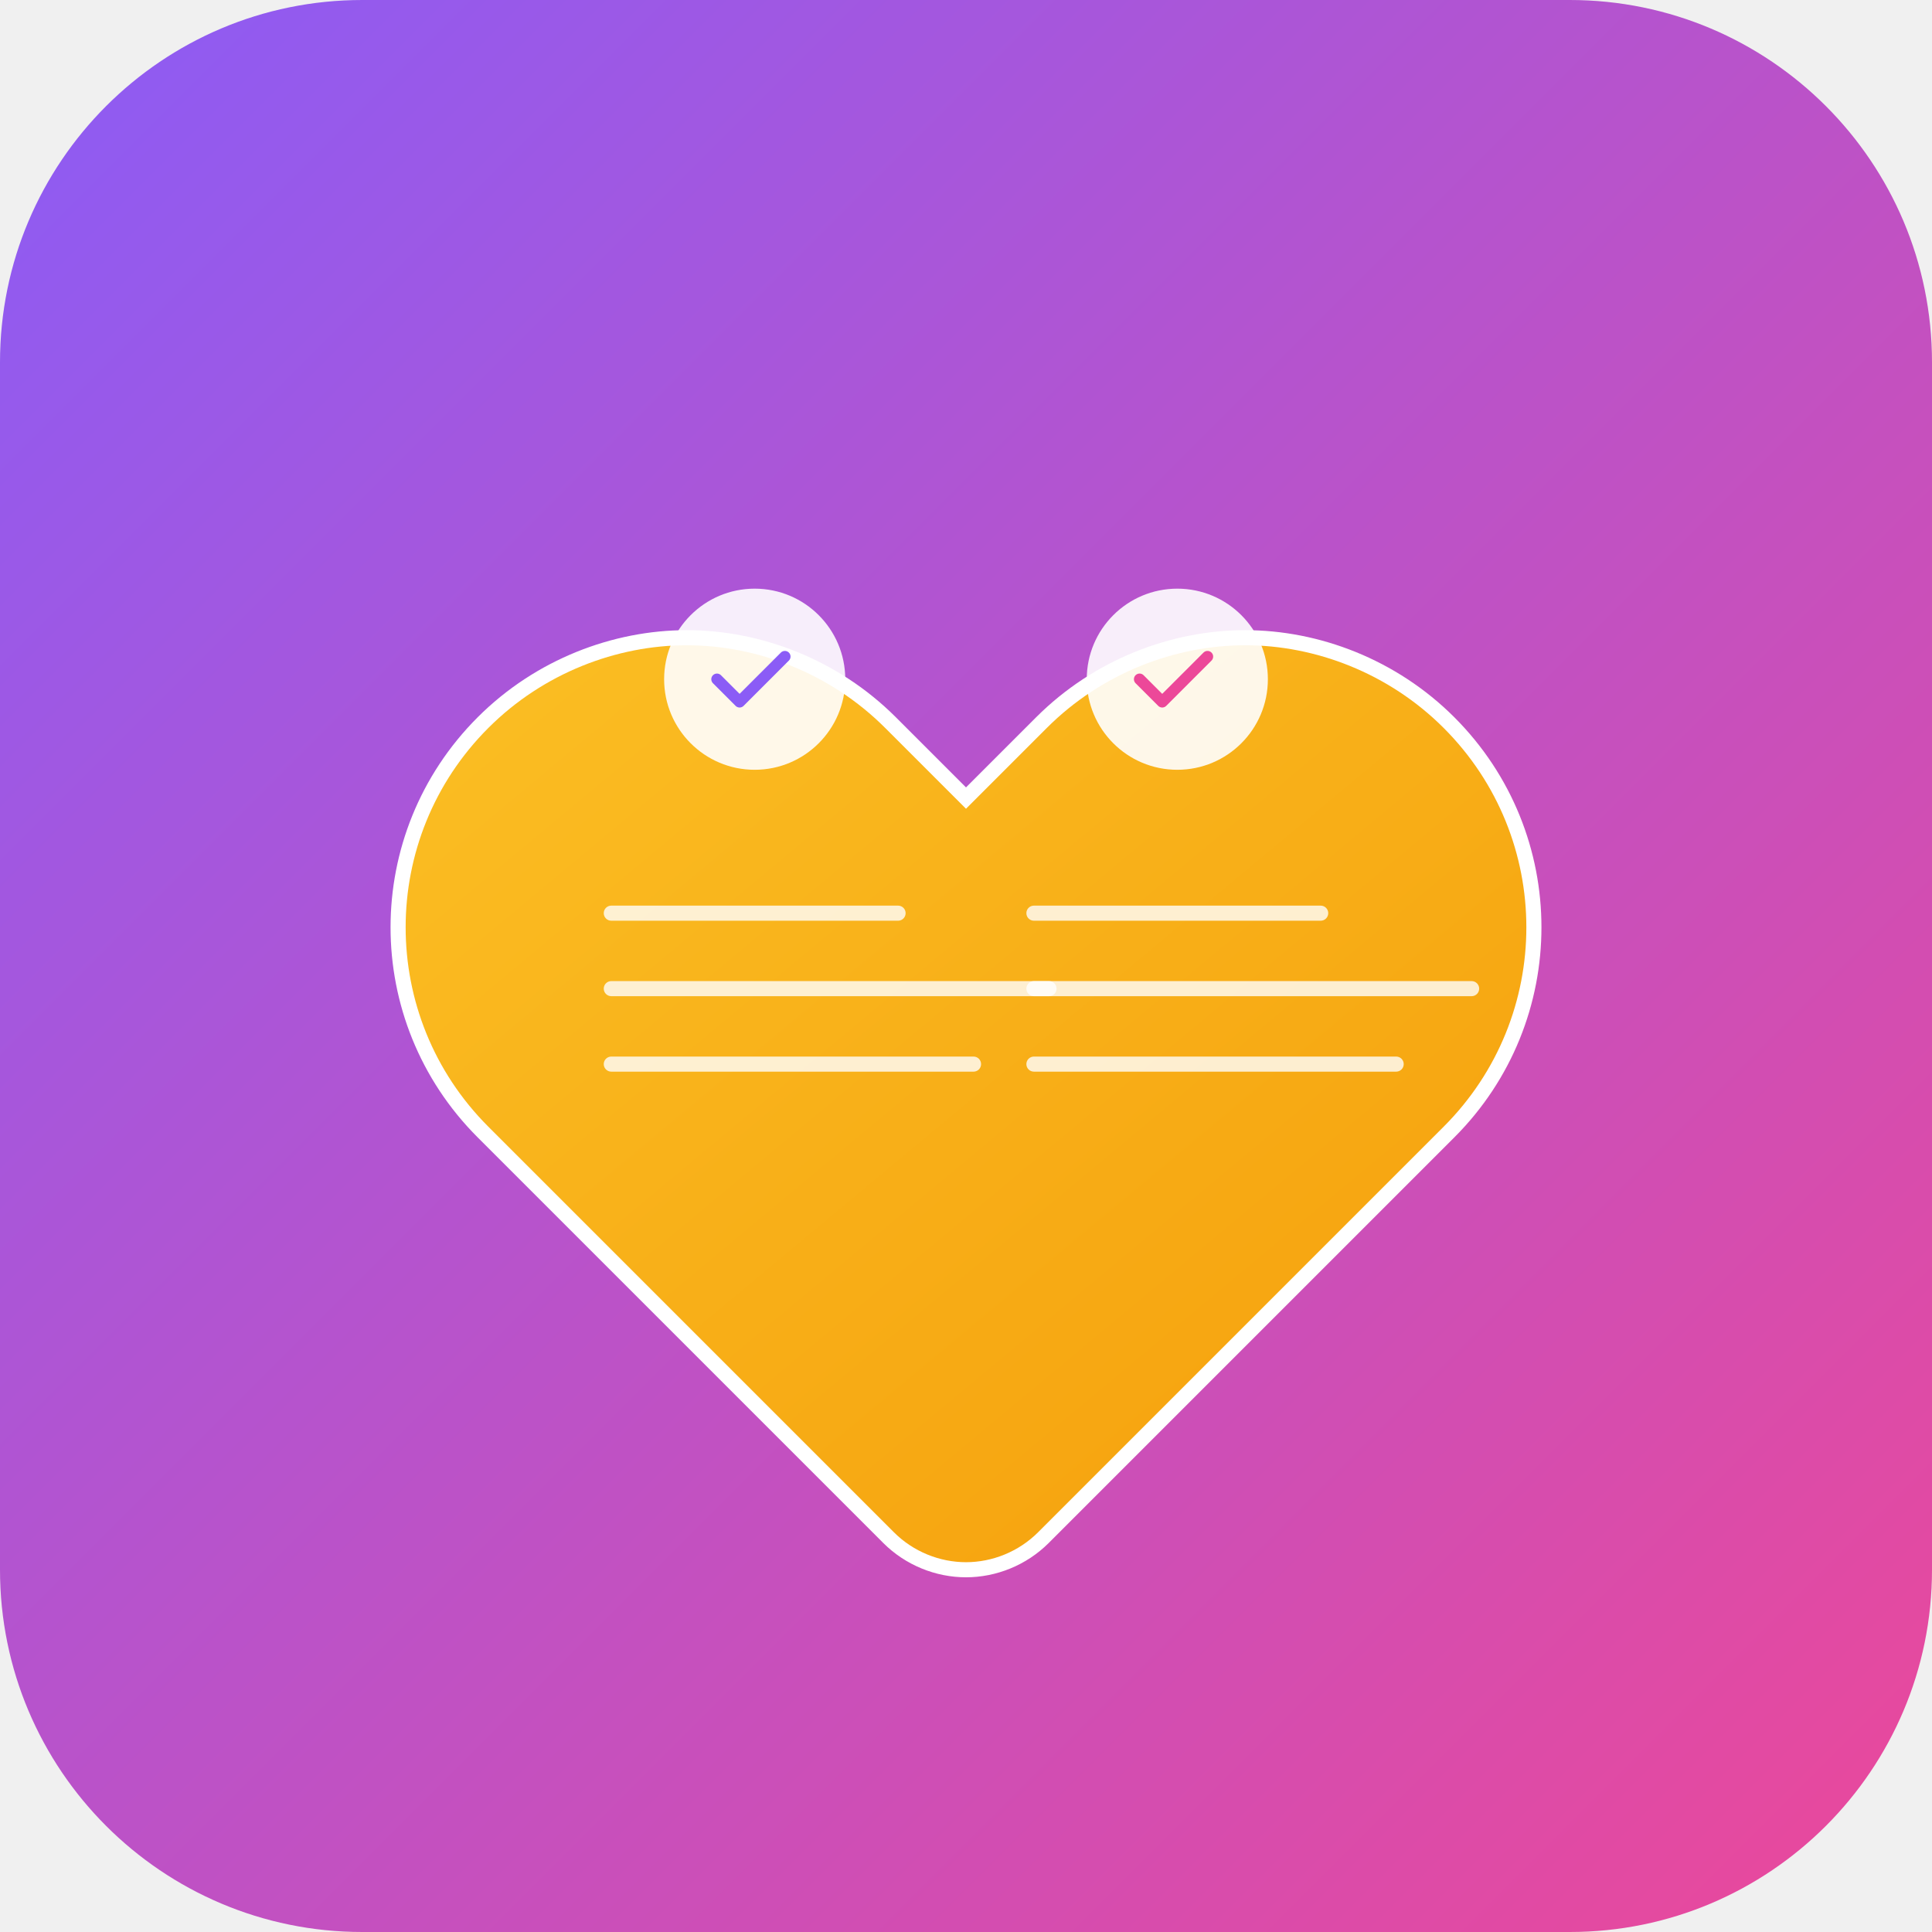
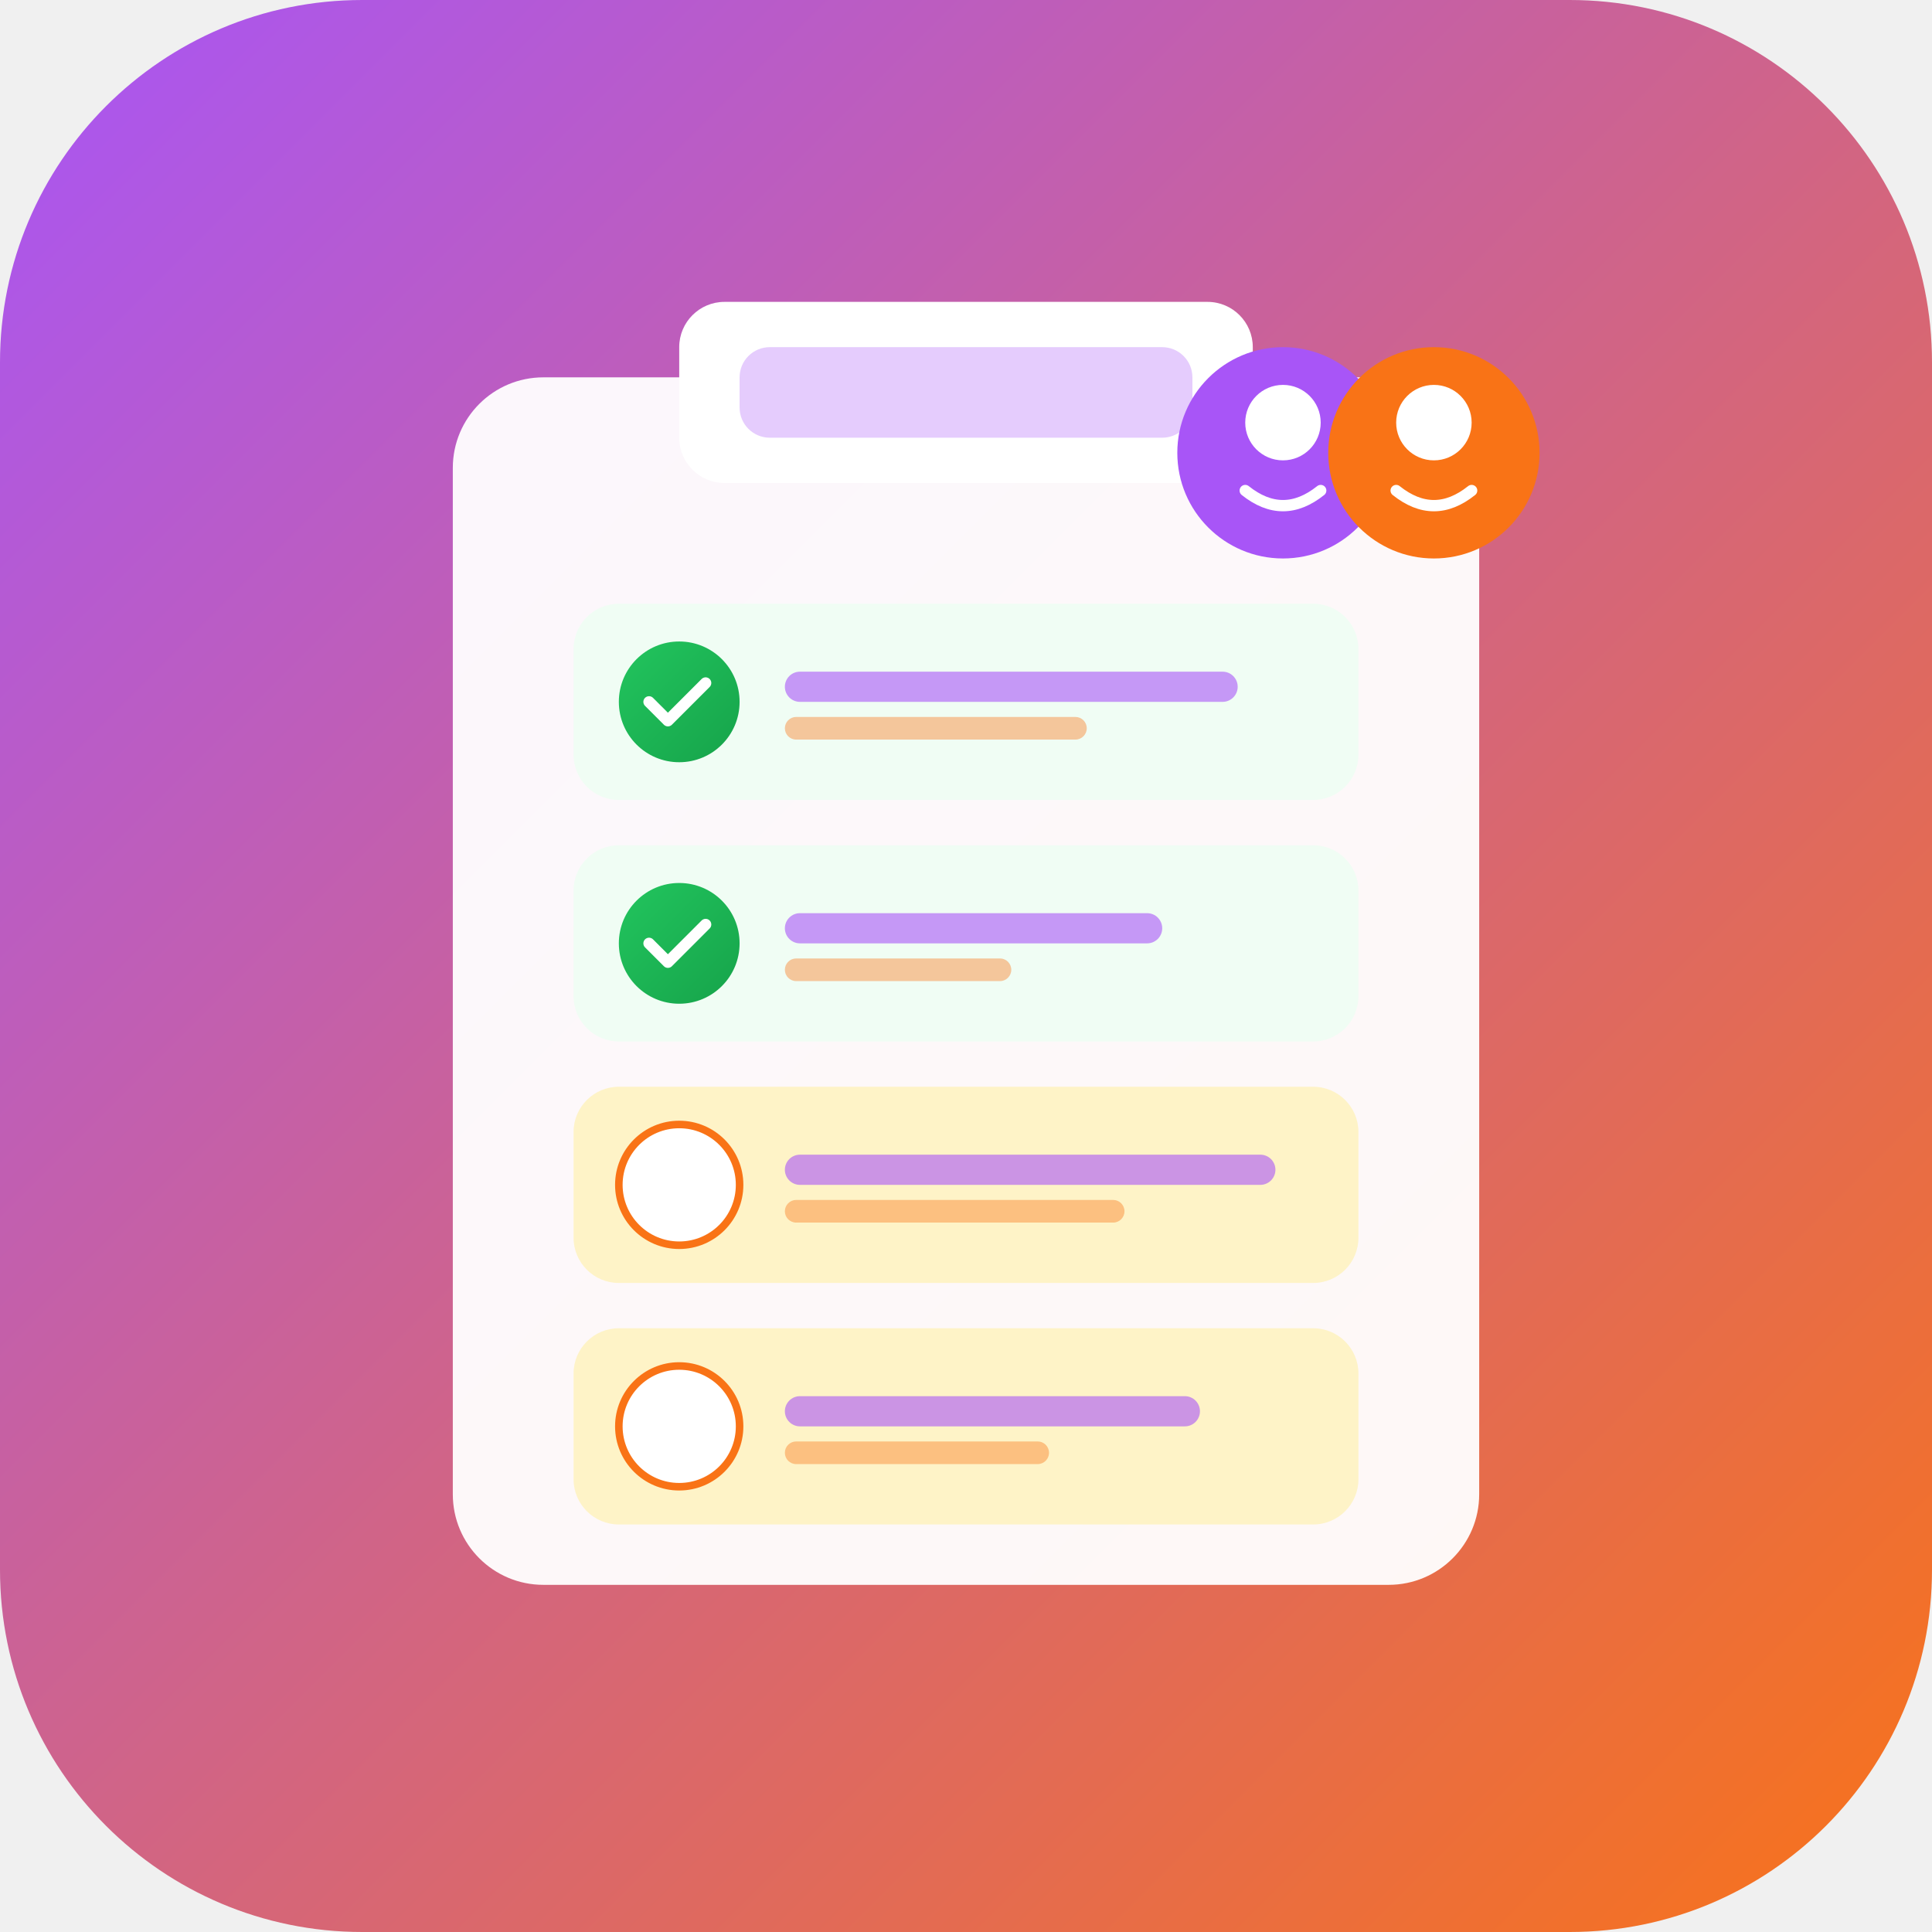
<svg xmlns="http://www.w3.org/2000/svg" width="512" height="512" viewBox="0 0 512 512" fill="none">
  <defs>
    <linearGradient id="bgGradient" x1="0%" y1="0%" x2="100%" y2="100%">
-       <stop offset="0%" style="stop-color:#8B5CF6;stop-opacity:1" />
-       <stop offset="100%" style="stop-color:#EC4899;stop-opacity:1" />
+       <stop offset="0%" style="stop-color:#a855f7;stop-opacity:1" />
+       <stop offset="100%" style="stop-color:#f97316;stop-opacity:1" />
    </linearGradient>
-     <linearGradient id="heartGradient" x1="0%" y1="0%" x2="100%" y2="100%">
-       <stop offset="0%" style="stop-color:#FBBF24;stop-opacity:1" />
-       <stop offset="100%" style="stop-color:#F59E0B;stop-opacity:1" />
+     <linearGradient id="checkGradient" x1="0%" y1="0%" x2="100%" y2="100%">
+       <stop offset="0%" style="stop-color:#22c55e;stop-opacity:1" />
+       <stop offset="100%" style="stop-color:#16a34a;stop-opacity:1" />
    </linearGradient>
  </defs>
  <rect width="512" height="512" rx="96" fill="url(#bgGradient)" />
-   <path d="M256 416c-7.5 0-15-3-20.5-8.5L128 300c-30-30-30-78.5 0-108.5 15-15 35-22.5 54-22.5s39 7.5 54 22.5l20 20 20-20c15-15 35-22.5 54-22.5s39 7.5 54 22.5c30 30 30 78.5 0 108.5L276.5 407.5c-5.5 5.5-13 8.5-20.5 8.5z" fill="url(#heartGradient)" stroke="white" stroke-width="4" />
-   <circle cx="200" cy="180" r="24" fill="white" opacity="0.9" />
-   <circle cx="312" cy="180" r="24" fill="white" opacity="0.9" />
-   <path d="M190 180l6 6 12-12" stroke="#8B5CF6" stroke-width="3" stroke-linecap="round" stroke-linejoin="round" fill="none" />
-   <path d="M302 180l6 6 12-12" stroke="#EC4899" stroke-width="3" stroke-linecap="round" stroke-linejoin="round" fill="none" />
-   <rect x="160" y="240" width="80" height="4" rx="2" fill="white" opacity="0.8" />
-   <rect x="160" y="260" width="120" height="4" rx="2" fill="white" opacity="0.8" />
-   <rect x="160" y="280" width="100" height="4" rx="2" fill="white" opacity="0.8" />
-   <rect x="272" y="240" width="80" height="4" rx="2" fill="white" opacity="0.8" />
-   <rect x="272" y="260" width="120" height="4" rx="2" fill="white" opacity="0.8" />
-   <rect x="272" y="280" width="100" height="4" rx="2" fill="white" opacity="0.8" />
+   <rect x="120" y="100" width="272" height="320" rx="24" fill="white" opacity="0.95" />
+   <rect x="180" y="80" width="152" height="48" rx="12" fill="white" />
+   <rect x="196" y="92" width="120" height="24" rx="8" fill="#a855f7" opacity="0.3" />
+   <rect x="152" y="160" width="208" height="52" rx="12" fill="#f0fdf4" />
+   <circle cx="180" cy="186" r="16" fill="url(#checkGradient)" />
+   <path d="M172 186l5 5 10-10" stroke="white" stroke-width="3" stroke-linecap="round" stroke-linejoin="round" fill="none" />
+   <rect x="208" y="178" width="120" height="8" rx="4" fill="#a855f7" opacity="0.6" />
+   <rect x="208" y="190" width="80" height="6" rx="3" fill="#f97316" opacity="0.4" />
+   <rect x="152" y="224" width="208" height="52" rx="12" fill="#f0fdf4" />
+   <circle cx="180" cy="250" r="16" fill="url(#checkGradient)" />
+   <path d="M172 250l5 5 10-10" stroke="white" stroke-width="3" stroke-linecap="round" stroke-linejoin="round" fill="none" />
+   <rect x="208" y="242" width="100" height="8" rx="4" fill="#a855f7" opacity="0.6" />
+   <rect x="208" y="254" width="60" height="6" rx="3" fill="#f97316" opacity="0.4" />
+   <rect x="152" y="288" width="208" height="52" rx="12" fill="#fef3c7" />
+   <circle cx="180" cy="314" r="16" fill="white" stroke="#f97316" stroke-width="2" />
+   <rect x="208" y="306" width="130" height="8" rx="4" fill="#a855f7" opacity="0.6" />
+   <rect x="208" y="318" width="90" height="6" rx="3" fill="#f97316" opacity="0.4" />
+   <rect x="152" y="352" width="208" height="52" rx="12" fill="#fef3c7" />
+   <circle cx="180" cy="378" r="16" fill="white" stroke="#f97316" stroke-width="2" />
+   <rect x="208" y="370" width="110" height="8" rx="4" fill="#a855f7" opacity="0.6" />
+   <rect x="208" y="382" width="70" height="6" rx="3" fill="#f97316" opacity="0.4" />
+   <circle cx="340" cy="120" r="28" fill="#a855f7" />
+   <circle cx="380" cy="120" r="28" fill="#f97316" />
+   <circle cx="340" cy="112" r="10" fill="white" />
+   <path d="M330 130 q10 8 20 0" stroke="white" stroke-width="3" stroke-linecap="round" fill="none" />
+   <circle cx="380" cy="112" r="10" fill="white" />
+   <path d="M370 130 q10 8 20 0" stroke="white" stroke-width="3" stroke-linecap="round" fill="none" />
</svg>
